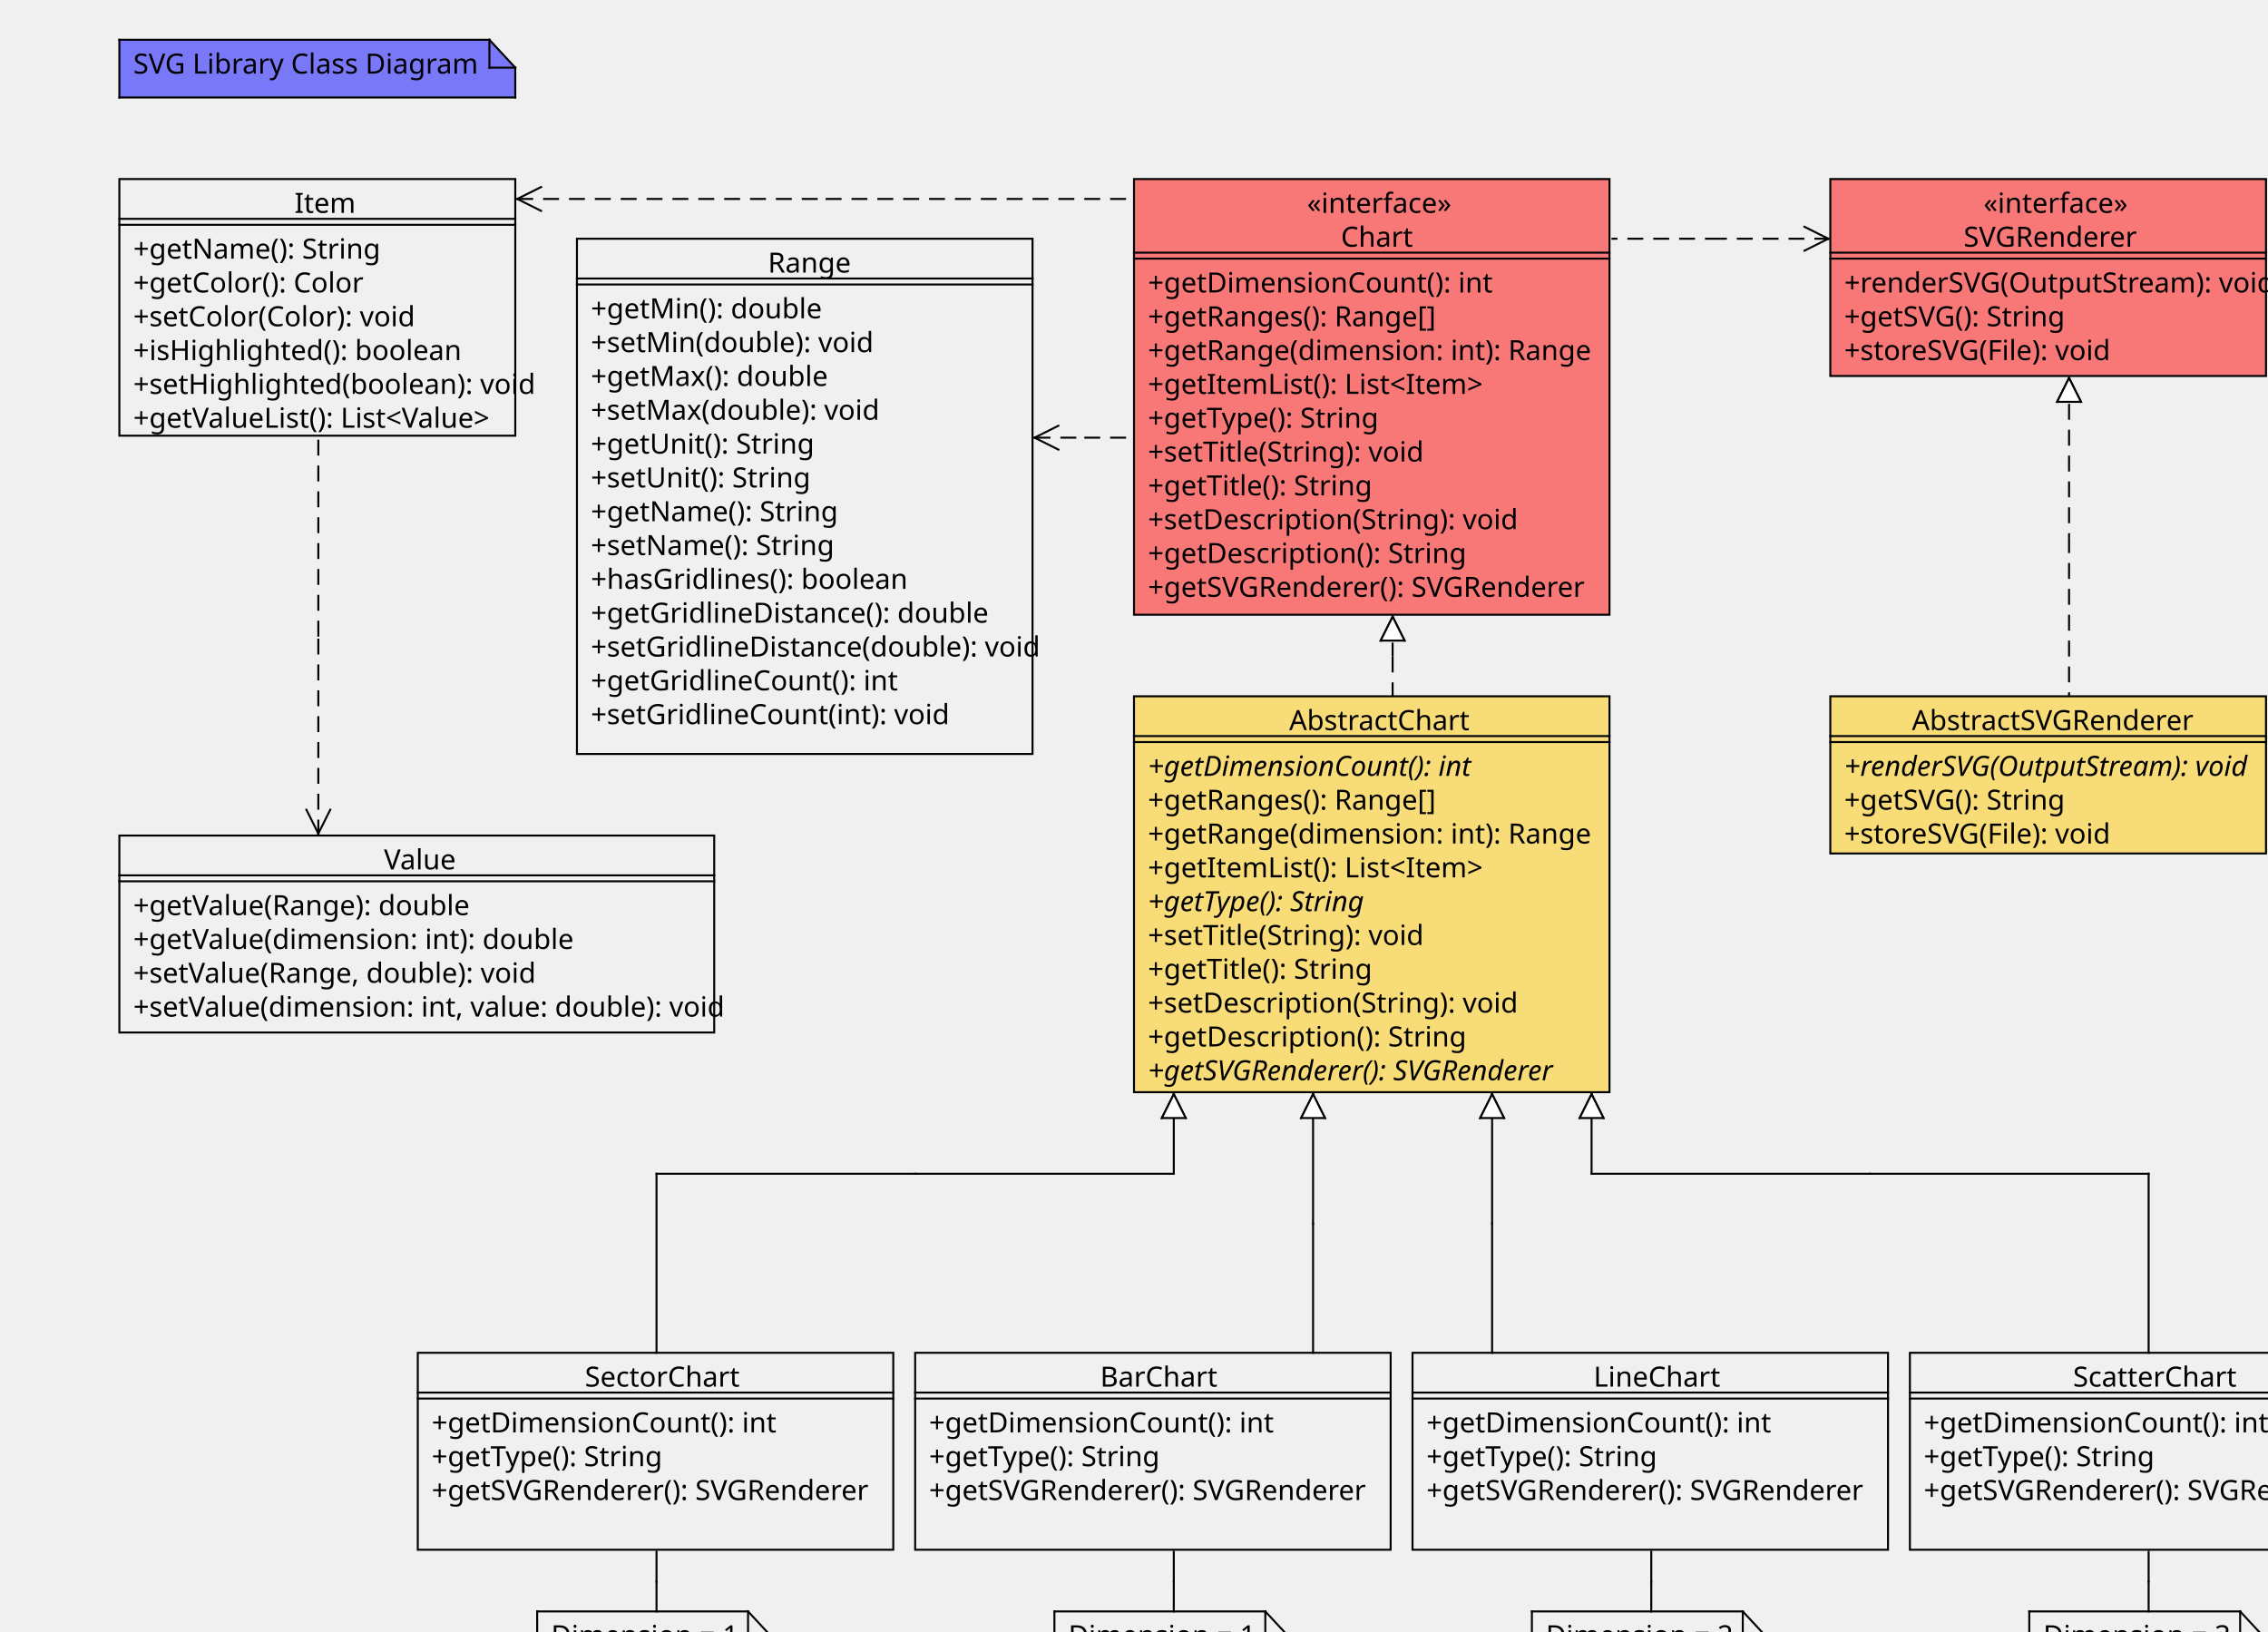
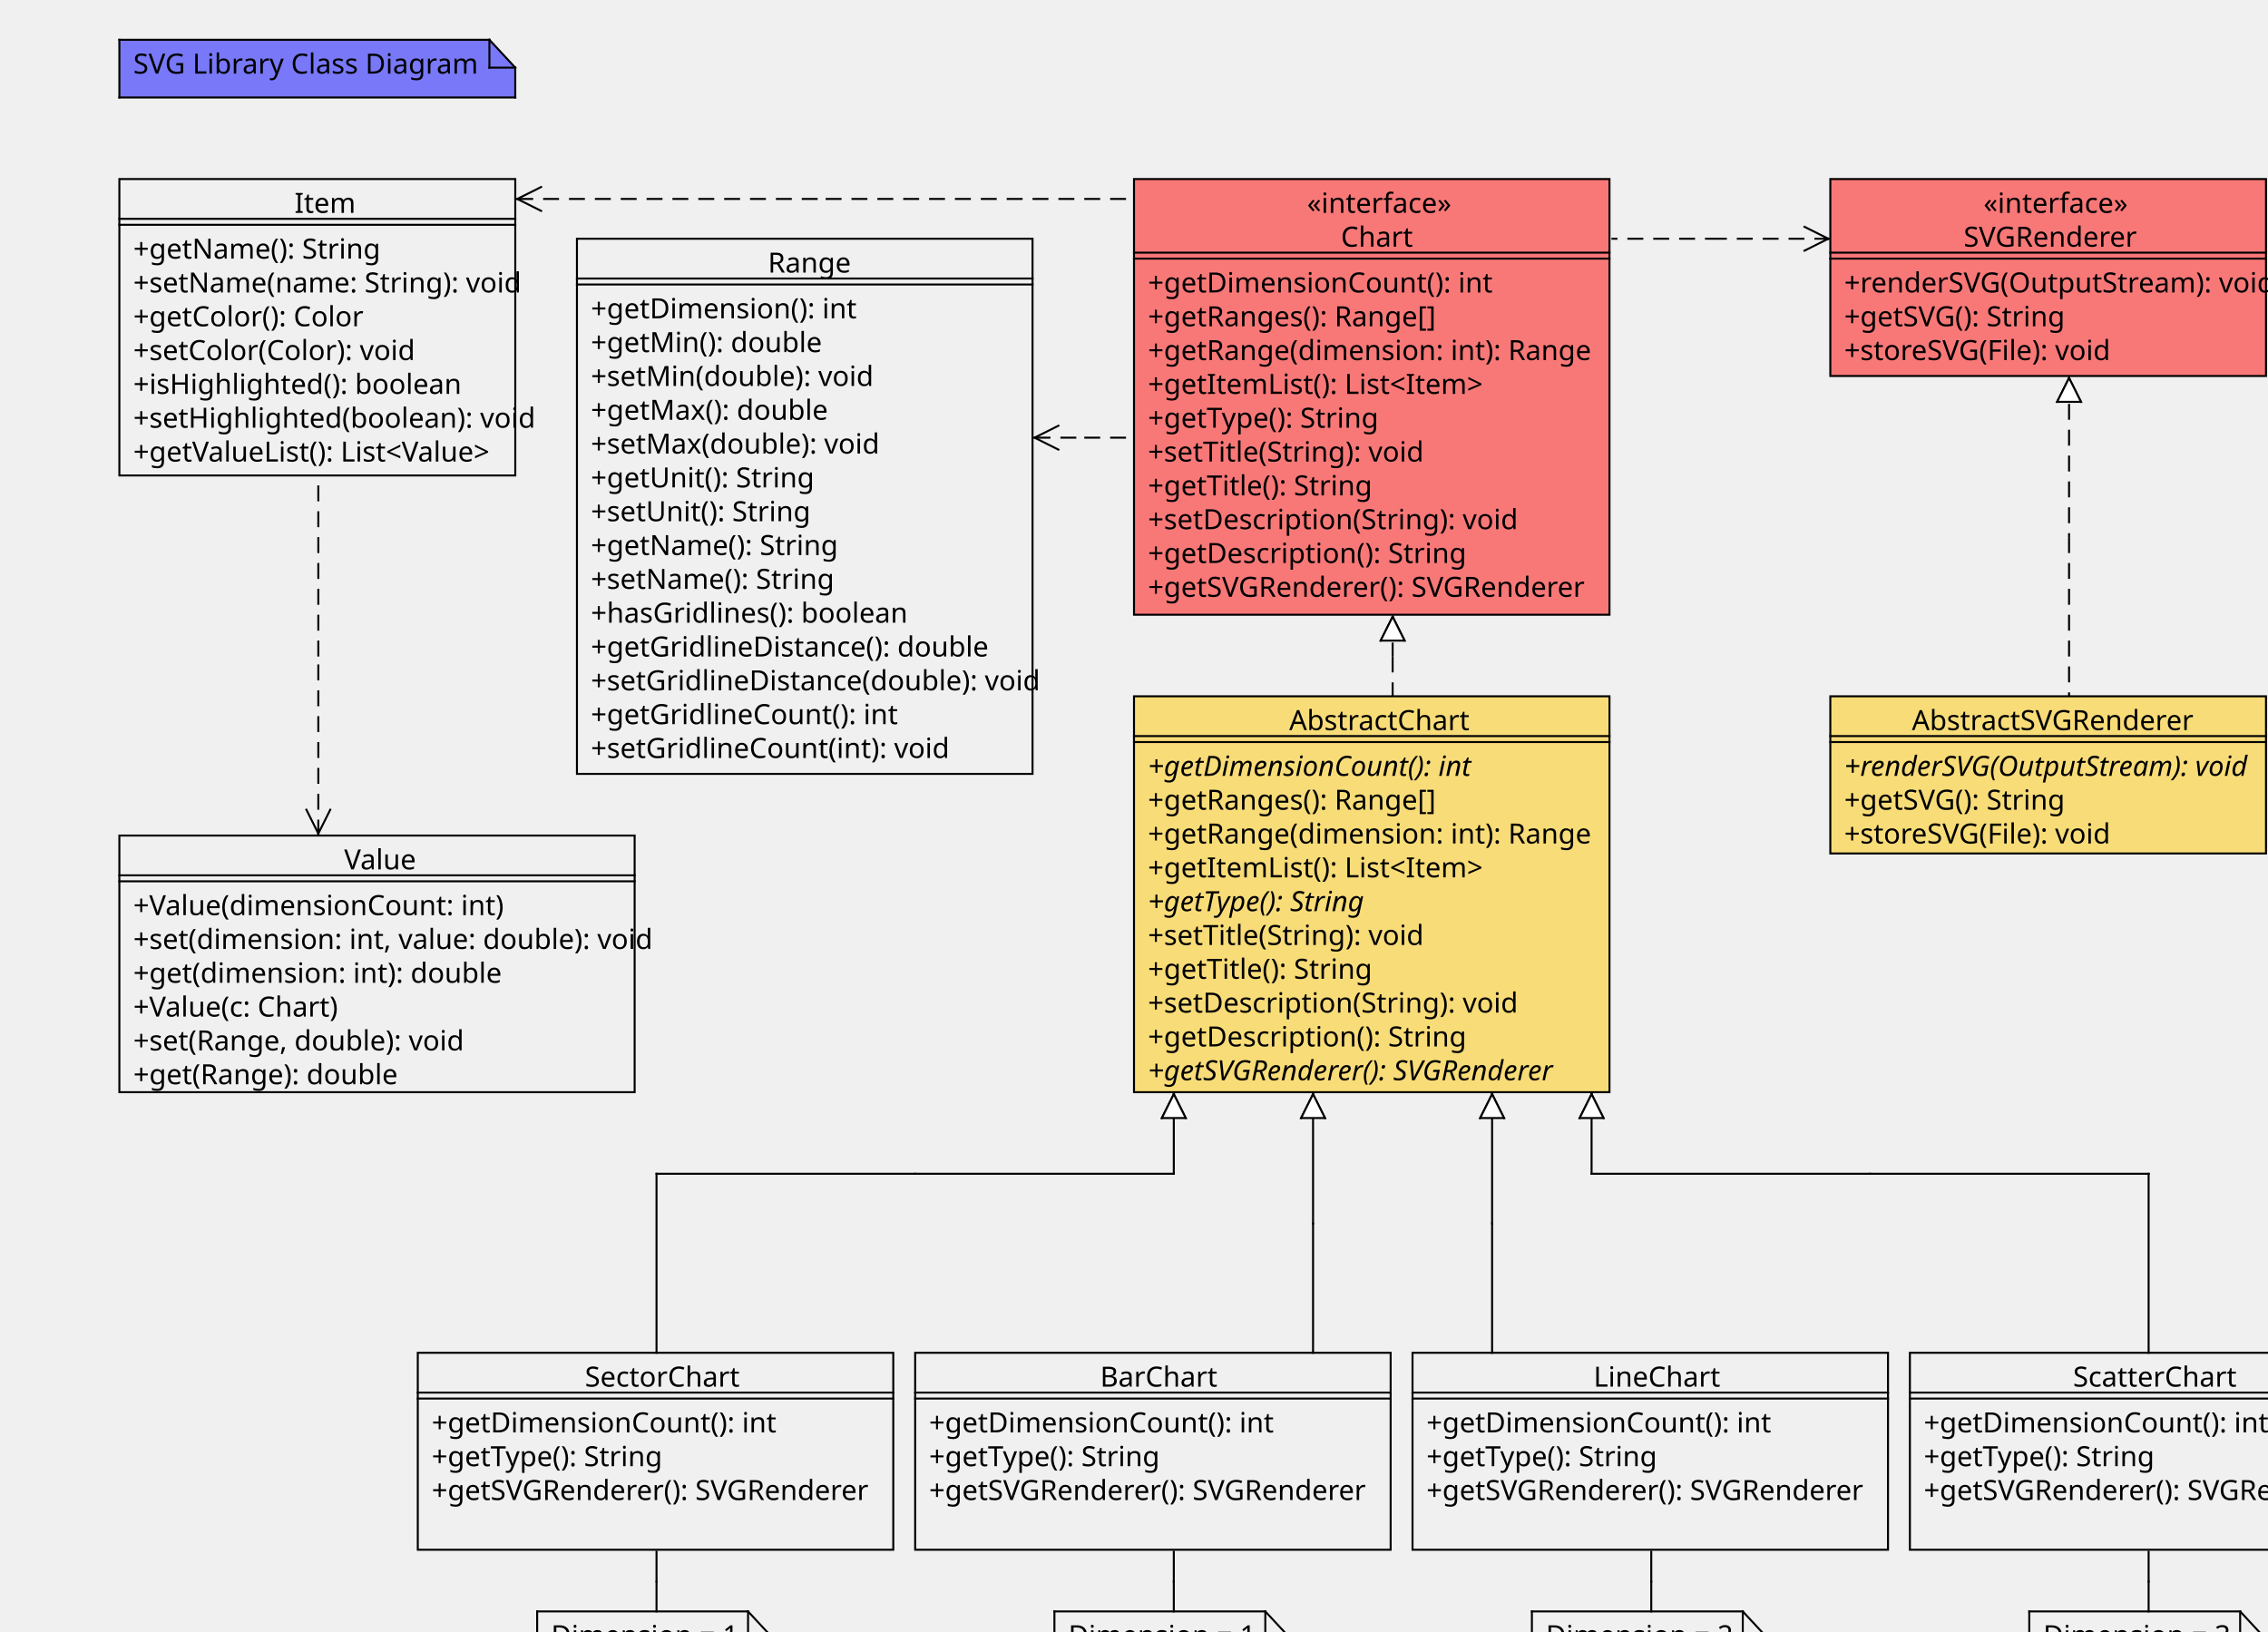
<svg xmlns="http://www.w3.org/2000/svg" fill-opacity="1" color-rendering="auto" color-interpolation="auto" stroke="black" text-rendering="auto" stroke-linecap="square" stroke-miterlimit="10" stroke-opacity="1" shape-rendering="auto" fill="black" stroke-dasharray="none" font-weight="normal" stroke-width="1" font-family="'Dialog'" font-style="normal" stroke-linejoin="miter" font-size="12" stroke-dashoffset="0" image-rendering="auto">
  <defs id="genericDefs" />
  <g>
    <g font-size="14" transform="translate(570,90)" fill="red" text-rendering="geometricPrecision" color-rendering="optimizeQuality" image-rendering="optimizeSpeed" font-family="sans-serif" color-interpolation="linearRGB" stroke="red">
      <rect x="0" width="239" height="219" y="0" opacity="0.5" stroke="none" />
      <rect fill="none" x="0" width="239" height="219" y="0" stroke="black" />
      <text fill="black" x="87" xml:space="preserve" y="17" stroke="none">«interface»</text>
      <text fill="black" x="104" xml:space="preserve" y="34" stroke="none">Chart</text>
      <line y2="37" fill="none" x1="0" x2="239" stroke="black" y1="37" />
      <line y2="40" fill="none" x1="0" x2="239" stroke="black" y1="40" />
      <text fill="black" x="7" xml:space="preserve" y="57" stroke="none">+getDimensionCount(): int</text>
      <text fill="black" x="7" xml:space="preserve" y="74" stroke="none">+getRanges(): Range[]</text>
      <text fill="black" x="7" xml:space="preserve" y="91" stroke="none">+getRange(dimension: int): Range</text>
      <text fill="black" x="7" xml:space="preserve" y="108" stroke="none">+getItemList(): List&lt;Item&gt;</text>
      <text fill="black" x="7" xml:space="preserve" y="125" stroke="none">+getType(): String</text>
      <text fill="black" x="7" xml:space="preserve" y="142" stroke="none">+setTitle(String): void</text>
      <text fill="black" x="7" xml:space="preserve" y="159" stroke="none">+getTitle(): String</text>
      <text fill="black" x="7" xml:space="preserve" y="176" stroke="none">+setDescription(String): void</text>
      <text fill="black" x="7" xml:space="preserve" y="193" stroke="none">+getDescription(): String</text>
      <text fill="black" x="7" xml:space="preserve" y="210" stroke="none">+getSVGRenderer(): SVGRenderer</text>
      <rect x="0" y="0" transform="translate(0,260)" fill="rgb(255,200,0)" width="239" opacity="0.5" height="199" stroke="none" />
      <rect x="0" y="0" transform="translate(0,260)" fill="none" width="239" height="199" stroke="black" />
      <text fill="black" x="78" xml:space="preserve" y="17" transform="translate(0,260)" stroke="none">AbstractChart</text>
      <line transform="translate(0,260)" fill="none" x1="0" x2="239" y1="20" y2="20" stroke="black" />
      <line transform="translate(0,260)" fill="none" x1="0" x2="239" y1="23" y2="23" stroke="black" />
      <text x="7" y="40" transform="translate(0,260)" fill="black" font-style="italic" stroke="none" xml:space="preserve">+getDimensionCount(): int</text>
      <text fill="black" x="7" xml:space="preserve" y="57" transform="translate(0,260)" stroke="none">+getRanges(): Range[]</text>
      <text fill="black" x="7" xml:space="preserve" y="74" transform="translate(0,260)" stroke="none">+getRange(dimension: int): Range</text>
      <text fill="black" x="7" xml:space="preserve" y="91" transform="translate(0,260)" stroke="none">+getItemList(): List&lt;Item&gt;</text>
      <text x="7" y="108" transform="translate(0,260)" fill="black" font-style="italic" stroke="none" xml:space="preserve">+getType(): String</text>
      <text fill="black" x="7" xml:space="preserve" y="125" transform="translate(0,260)" stroke="none">+setTitle(String): void</text>
      <text fill="black" x="7" xml:space="preserve" y="142" transform="translate(0,260)" stroke="none">+getTitle(): String</text>
      <text fill="black" x="7" xml:space="preserve" y="159" transform="translate(0,260)" stroke="none">+setDescription(String): void</text>
      <text fill="black" x="7" xml:space="preserve" y="176" transform="translate(0,260)" stroke="none">+getDescription(): String</text>
      <text x="7" y="193" transform="translate(0,260)" fill="black" font-style="italic" stroke="none" xml:space="preserve">+getSVGRenderer(): SVGRenderer</text>
    </g>
    <g font-size="14" stroke-linecap="butt" transform="translate(670,280)" text-rendering="geometricPrecision" color-rendering="optimizeQuality" image-rendering="optimizeSpeed" font-family="sans-serif" stroke-dasharray="8,5" color-interpolation="linearRGB" stroke-miterlimit="5">
      <line y2="50" fill="none" x1="30" x2="30" y1="30" />
      <line y2="70" fill="none" x1="30" x2="30" y1="50" />
      <line stroke-linecap="square" fill="none" x1="30" x2="36" y1="30" y2="42" stroke-dasharray="none" stroke-miterlimit="10" />
      <line stroke-linecap="square" fill="none" x1="30" x2="24" y1="30" y2="42" stroke-dasharray="none" stroke-miterlimit="10" />
    </g>
    <g font-size="14" transform="translate(670,280)" fill="white" text-rendering="geometricPrecision" color-rendering="optimizeQuality" image-rendering="optimizeSpeed" font-family="sans-serif" color-interpolation="linearRGB" stroke="white">
      <polygon points=" 30 30 36 42 24 42" stroke="none" />
      <polygon fill="none" points=" 30 30 36 42 24 42" stroke="black" />
      <rect x="0" y="0" transform="translate(250,-190)" fill="red" width="219" opacity="0.5" height="99" stroke="none" />
      <rect x="0" y="0" transform="translate(250,-190)" fill="none" width="219" height="99" stroke="black" />
      <text fill="black" x="77" xml:space="preserve" y="17" transform="translate(250,-190)" stroke="none">«interface»</text>
      <text fill="black" x="67" xml:space="preserve" y="34" transform="translate(250,-190)" stroke="none">SVGRenderer</text>
      <line transform="translate(250,-190)" fill="none" x1="0" x2="219" y1="37" y2="37" stroke="black" />
      <line transform="translate(250,-190)" fill="none" x1="0" x2="219" y1="40" y2="40" stroke="black" />
      <text fill="black" x="7" xml:space="preserve" y="57" transform="translate(250,-190)" stroke="none">+renderSVG(OutputStream): void</text>
      <text fill="black" x="7" xml:space="preserve" y="74" transform="translate(250,-190)" stroke="none">+getSVG(): String</text>
      <text fill="black" x="7" xml:space="preserve" y="91" transform="translate(250,-190)" stroke="none">+storeSVG(File): void</text>
    </g>
    <g font-size="14" stroke-linecap="butt" transform="translate(780,90)" text-rendering="geometricPrecision" color-rendering="optimizeQuality" image-rendering="optimizeSpeed" font-family="sans-serif" stroke-dasharray="8,5" color-interpolation="linearRGB" stroke-miterlimit="5">
      <line y2="30" fill="none" x1="140" x2="85" y1="30" />
      <line y2="30" fill="none" x1="85" x2="30" y1="30" />
      <line stroke-linecap="square" fill="none" x1="139" x2="127" y1="30" y2="36" stroke-dasharray="none" stroke-miterlimit="10" />
      <line stroke-linecap="square" fill="none" x1="139" x2="127" y1="30" y2="24" stroke-dasharray="none" stroke-miterlimit="10" />
    </g>
    <g font-size="14" transform="translate(920,350)" fill="rgb(255,200,0)" text-rendering="geometricPrecision" color-rendering="optimizeQuality" image-rendering="optimizeSpeed" font-family="sans-serif" color-interpolation="linearRGB" stroke="rgb(255,200,0)">
      <rect x="0" width="219" height="79" y="0" opacity="0.5" stroke="none" />
      <rect fill="none" x="0" width="219" height="79" y="0" stroke="black" />
      <text fill="black" x="41" xml:space="preserve" y="17" stroke="none">AbstractSVGRenderer</text>
      <line y2="20" fill="none" x1="0" x2="219" stroke="black" y1="20" />
      <line y2="23" fill="none" x1="0" x2="219" stroke="black" y1="23" />
      <text font-style="italic" fill="black" x="7" xml:space="preserve" y="40" stroke="none">+renderSVG(OutputStream): void</text>
      <text fill="black" x="7" xml:space="preserve" y="57" stroke="none">+getSVG(): String</text>
      <text fill="black" x="7" xml:space="preserve" y="74" stroke="none">+storeSVG(File): void</text>
    </g>
    <g font-size="14" stroke-linecap="butt" transform="translate(1010,160)" text-rendering="geometricPrecision" color-rendering="optimizeQuality" image-rendering="optimizeSpeed" font-family="sans-serif" stroke-dasharray="8,5" color-interpolation="linearRGB" stroke-miterlimit="5">
      <line y2="110" fill="none" x1="30" x2="30" y1="30" />
      <line y2="190" fill="none" x1="30" x2="30" y1="110" />
      <line stroke-linecap="square" fill="none" x1="30" x2="36" y1="30" y2="42" stroke-dasharray="none" stroke-miterlimit="10" />
      <line stroke-linecap="square" fill="none" x1="30" x2="24" y1="30" y2="42" stroke-dasharray="none" stroke-miterlimit="10" />
    </g>
    <g font-size="14" transform="translate(1010,160)" fill="white" text-rendering="geometricPrecision" color-rendering="optimizeQuality" image-rendering="optimizeSpeed" font-family="sans-serif" color-interpolation="linearRGB" stroke="white">
      <polygon points=" 30 30 36 42 24 42" stroke="none" />
      <polygon fill="none" points=" 30 30 36 42 24 42" stroke="black" />
-       <rect x="0" y="0" transform="translate(-720,-40)" width="229" height="259" opacity="0" stroke="none" />
-       <rect x="0" y="0" transform="translate(-720,-40)" fill="none" width="229" height="259" stroke="black" />
+       <rect x="0" y="0" transform="translate(-720,-40)" width="229" height="269" opacity="0" stroke="none" />
+       <rect x="0" y="0" transform="translate(-720,-40)" fill="none" width="229" height="269" stroke="black" />
      <text fill="black" x="96" xml:space="preserve" y="17" transform="translate(-720,-40)" stroke="none">Range</text>
      <line transform="translate(-720,-40)" fill="none" x1="0" x2="229" y1="20" y2="20" stroke="black" />
      <line transform="translate(-720,-40)" fill="none" x1="0" x2="229" y1="23" y2="23" stroke="black" />
-       <text fill="black" x="7" xml:space="preserve" y="40" transform="translate(-720,-40)" stroke="none">+getMin(): double</text>
-       <text fill="black" x="7" xml:space="preserve" y="57" transform="translate(-720,-40)" stroke="none">+setMin(double): void</text>
-       <text fill="black" x="7" xml:space="preserve" y="74" transform="translate(-720,-40)" stroke="none">+getMax(): double</text>
-       <text fill="black" x="7" xml:space="preserve" y="91" transform="translate(-720,-40)" stroke="none">+setMax(double): void</text>
-       <text fill="black" x="7" xml:space="preserve" y="108" transform="translate(-720,-40)" stroke="none">+getUnit(): String</text>
-       <text fill="black" x="7" xml:space="preserve" y="125" transform="translate(-720,-40)" stroke="none">+setUnit(): String</text>
-       <text fill="black" x="7" xml:space="preserve" y="142" transform="translate(-720,-40)" stroke="none">+getName(): String</text>
-       <text fill="black" x="7" xml:space="preserve" y="159" transform="translate(-720,-40)" stroke="none">+setName(): String</text>
-       <text fill="black" x="7" xml:space="preserve" y="176" transform="translate(-720,-40)" stroke="none">+hasGridlines(): boolean</text>
-       <text fill="black" x="7" xml:space="preserve" y="193" transform="translate(-720,-40)" stroke="none">+getGridlineDistance(): double</text>
-       <text fill="black" x="7" xml:space="preserve" y="210" transform="translate(-720,-40)" stroke="none">+setGridlineDistance(double): void</text>
-       <text fill="black" x="7" xml:space="preserve" y="227" transform="translate(-720,-40)" stroke="none">+getGridlineCount(): int</text>
-       <text fill="black" x="7" xml:space="preserve" y="244" transform="translate(-720,-40)" stroke="none">+setGridlineCount(int): void</text>
+       <text fill="black" x="7" xml:space="preserve" y="40" transform="translate(-720,-40)" stroke="none">+getDimension(): int</text>
+       <text fill="black" x="7" xml:space="preserve" y="57" transform="translate(-720,-40)" stroke="none">+getMin(): double</text>
+       <text fill="black" x="7" xml:space="preserve" y="74" transform="translate(-720,-40)" stroke="none">+setMin(double): void</text>
+       <text fill="black" x="7" xml:space="preserve" y="91" transform="translate(-720,-40)" stroke="none">+getMax(): double</text>
+       <text fill="black" x="7" xml:space="preserve" y="108" transform="translate(-720,-40)" stroke="none">+setMax(double): void</text>
+       <text fill="black" x="7" xml:space="preserve" y="125" transform="translate(-720,-40)" stroke="none">+getUnit(): String</text>
+       <text fill="black" x="7" xml:space="preserve" y="142" transform="translate(-720,-40)" stroke="none">+setUnit(): String</text>
+       <text fill="black" x="7" xml:space="preserve" y="159" transform="translate(-720,-40)" stroke="none">+getName(): String</text>
+       <text fill="black" x="7" xml:space="preserve" y="176" transform="translate(-720,-40)" stroke="none">+setName(): String</text>
+       <text fill="black" x="7" xml:space="preserve" y="193" transform="translate(-720,-40)" stroke="none">+hasGridlines(): boolean</text>
+       <text fill="black" x="7" xml:space="preserve" y="210" transform="translate(-720,-40)" stroke="none">+getGridlineDistance(): double</text>
+       <text fill="black" x="7" xml:space="preserve" y="227" transform="translate(-720,-40)" stroke="none">+setGridlineDistance(double): void</text>
+       <text fill="black" x="7" xml:space="preserve" y="244" transform="translate(-720,-40)" stroke="none">+getGridlineCount(): int</text>
+       <text fill="black" x="7" xml:space="preserve" y="261" transform="translate(-720,-40)" stroke="none">+setGridlineCount(int): void</text>
    </g>
    <g font-size="14" stroke-linecap="butt" transform="translate(490,190)" text-rendering="geometricPrecision" color-rendering="optimizeQuality" image-rendering="optimizeSpeed" font-family="sans-serif" stroke-dasharray="8,5" color-interpolation="linearRGB" stroke-miterlimit="5">
      <line y2="30" fill="none" x1="30" x2="55" y1="30" />
      <line y2="30" fill="none" x1="55" x2="80" y1="30" />
      <line stroke-linecap="square" fill="none" x1="30" x2="42" y1="30" y2="24" stroke-dasharray="none" stroke-miterlimit="10" />
      <line stroke-linecap="square" fill="none" x1="30" x2="42" y1="30" y2="36" stroke-dasharray="none" stroke-miterlimit="10" />
    </g>
    <g font-size="14" transform="translate(60,90)" fill="white" text-rendering="geometricPrecision" color-rendering="optimizeQuality" image-rendering="optimizeSpeed" font-family="sans-serif" color-interpolation="linearRGB" stroke="white">
-       <rect x="0" width="199" height="129" y="0" opacity="0" stroke="none" />
-       <rect fill="none" x="0" width="199" height="129" y="0" stroke="black" />
+       <rect x="0" width="199" height="149" y="0" opacity="0" stroke="none" />
+       <rect fill="none" x="0" width="199" height="149" y="0" stroke="black" />
      <text fill="black" x="88" xml:space="preserve" y="17" stroke="none">Item</text>
      <line y2="20" fill="none" x1="0" x2="199" stroke="black" y1="20" />
      <line y2="23" fill="none" x1="0" x2="199" stroke="black" y1="23" />
      <text fill="black" x="7" xml:space="preserve" y="40" stroke="none">+getName(): String</text>
-       <text fill="black" x="7" xml:space="preserve" y="57" stroke="none">+getColor(): Color</text>
-       <text fill="black" x="7" xml:space="preserve" y="74" stroke="none">+setColor(Color): void</text>
-       <text fill="black" x="7" xml:space="preserve" y="91" stroke="none">+isHighlighted(): boolean</text>
-       <text fill="black" x="7" xml:space="preserve" y="108" stroke="none">+setHighlighted(boolean): void</text>
-       <text fill="black" x="7" xml:space="preserve" y="125" stroke="none">+getValueList(): List&lt;Value&gt;</text>
+       <text fill="black" x="7" xml:space="preserve" y="57" stroke="none">+setName(name: String): void</text>
+       <text fill="black" x="7" xml:space="preserve" y="74" stroke="none">+getColor(): Color</text>
+       <text fill="black" x="7" xml:space="preserve" y="91" stroke="none">+setColor(Color): void</text>
+       <text fill="black" x="7" xml:space="preserve" y="108" stroke="none">+isHighlighted(): boolean</text>
+       <text fill="black" x="7" xml:space="preserve" y="125" stroke="none">+setHighlighted(boolean): void</text>
+       <text fill="black" x="7" xml:space="preserve" y="142" stroke="none">+getValueList(): List&lt;Value&gt;</text>
    </g>
    <g font-size="14" stroke-linecap="butt" transform="translate(230,70)" text-rendering="geometricPrecision" color-rendering="optimizeQuality" image-rendering="optimizeSpeed" font-family="sans-serif" stroke-dasharray="8,5" color-interpolation="linearRGB" stroke-miterlimit="5">
      <line y2="30" fill="none" x1="30" x2="185" y1="30" />
      <line y2="30" fill="none" x1="185" x2="340" y1="30" />
      <line stroke-linecap="square" fill="none" x1="30" x2="42" y1="30" y2="24" stroke-dasharray="none" stroke-miterlimit="10" />
      <line stroke-linecap="square" fill="none" x1="30" x2="42" y1="30" y2="36" stroke-dasharray="none" stroke-miterlimit="10" />
    </g>
    <g font-size="14" transform="translate(60,420)" fill="white" text-rendering="geometricPrecision" color-rendering="optimizeQuality" image-rendering="optimizeSpeed" font-family="sans-serif" color-interpolation="linearRGB" stroke="white">
-       <rect x="0" width="299" height="99" y="0" opacity="0" stroke="none" />
-       <rect fill="none" x="0" width="299" height="99" y="0" stroke="black" />
-       <text fill="black" x="133" xml:space="preserve" y="17" stroke="none">Value</text>
-       <line y2="20" fill="none" x1="0" x2="299" stroke="black" y1="20" />
-       <line y2="23" fill="none" x1="0" x2="299" stroke="black" y1="23" />
-       <text fill="black" x="7" xml:space="preserve" y="40" stroke="none">+getValue(Range): double</text>
-       <text fill="black" x="7" xml:space="preserve" y="57" stroke="none">+getValue(dimension: int): double</text>
-       <text fill="black" x="7" xml:space="preserve" y="74" stroke="none">+setValue(Range, double): void</text>
-       <text fill="black" x="7" xml:space="preserve" y="91" stroke="none">+setValue(dimension: int, value: double): void</text>
-     </g>
-     <g font-size="14" stroke-linecap="butt" transform="translate(130,190)" text-rendering="geometricPrecision" color-rendering="optimizeQuality" image-rendering="optimizeSpeed" font-family="sans-serif" stroke-dasharray="8,5" color-interpolation="linearRGB" stroke-miterlimit="5">
-       <line y2="130" fill="none" x1="30" x2="30" y1="230" />
-       <line y2="30" fill="none" x1="30" x2="30" y1="130" />
-       <line stroke-linecap="square" fill="none" x1="30" x2="24" y1="229" y2="217" stroke-dasharray="none" stroke-miterlimit="10" />
-       <line stroke-linecap="square" fill="none" x1="30" x2="36" y1="229" y2="217" stroke-dasharray="none" stroke-miterlimit="10" />
+       <rect x="0" width="259" height="129" y="0" opacity="0" stroke="none" />
+       <rect fill="none" x="0" width="259" height="129" y="0" stroke="black" />
+       <text fill="black" x="113" xml:space="preserve" y="17" stroke="none">Value</text>
+       <line y2="20" fill="none" x1="0" x2="259" stroke="black" y1="20" />
+       <line y2="23" fill="none" x1="0" x2="259" stroke="black" y1="23" />
+       <text fill="black" x="7" xml:space="preserve" y="40" stroke="none">+Value(dimensionCount: int)</text>
+       <text fill="black" x="7" xml:space="preserve" y="57" stroke="none">+set(dimension: int, value: double): void</text>
+       <text fill="black" x="7" xml:space="preserve" y="74" stroke="none">+get(dimension: int): double</text>
+       <text fill="black" x="7" xml:space="preserve" y="91" stroke="none">+Value(c: Chart)</text>
+       <text fill="black" x="7" xml:space="preserve" y="108" stroke="none">+set(Range, double): void</text>
+       <text fill="black" x="7" xml:space="preserve" y="125" stroke="none">+get(Range): double</text>
+     </g>
+     <g font-size="14" stroke-linecap="butt" transform="translate(130,210)" text-rendering="geometricPrecision" color-rendering="optimizeQuality" image-rendering="optimizeSpeed" font-family="sans-serif" stroke-dasharray="8,5" color-interpolation="linearRGB" stroke-miterlimit="5">
+       <line y2="120" fill="none" x1="30" x2="30" y1="210" />
+       <line y2="30" fill="none" x1="30" x2="30" y1="120" />
+       <line stroke-linecap="square" fill="none" x1="30" x2="24" y1="209" y2="197" stroke-dasharray="none" stroke-miterlimit="10" />
+       <line stroke-linecap="square" fill="none" x1="30" x2="36" y1="209" y2="197" stroke-dasharray="none" stroke-miterlimit="10" />
    </g>
    <g font-size="14" transform="translate(960,680)" fill="white" text-rendering="geometricPrecision" color-rendering="optimizeQuality" image-rendering="optimizeSpeed" font-family="sans-serif" color-interpolation="linearRGB" stroke="white">
      <rect x="0" width="239" height="99" y="0" opacity="0" stroke="none" />
      <rect fill="none" x="0" width="239" height="99" y="0" stroke="black" />
      <text fill="black" x="82" xml:space="preserve" y="17" stroke="none">ScatterChart</text>
      <line y2="20" fill="none" x1="0" x2="239" stroke="black" y1="20" />
      <line y2="23" fill="none" x1="0" x2="239" stroke="black" y1="23" />
      <text fill="black" x="7" xml:space="preserve" y="40" stroke="none">+getDimensionCount(): int</text>
      <text fill="black" x="7" xml:space="preserve" y="57" stroke="none">+getType(): String</text>
      <text fill="black" x="7" xml:space="preserve" y="74" stroke="none">+getSVGRenderer(): SVGRenderer</text>
      <rect x="0" y="0" transform="translate(-750,0)" width="239" height="99" opacity="0" stroke="none" />
      <rect x="0" y="0" transform="translate(-750,0)" fill="none" width="239" height="99" stroke="black" />
      <text fill="black" x="84" xml:space="preserve" y="17" transform="translate(-750,0)" stroke="none">SectorChart</text>
      <line transform="translate(-750,0)" fill="none" x1="0" x2="239" y1="20" y2="20" stroke="black" />
      <line transform="translate(-750,0)" fill="none" x1="0" x2="239" y1="23" y2="23" stroke="black" />
      <text fill="black" x="7" xml:space="preserve" y="40" transform="translate(-750,0)" stroke="none">+getDimensionCount(): int</text>
      <text fill="black" x="7" xml:space="preserve" y="57" transform="translate(-750,0)" stroke="none">+getType(): String</text>
      <text fill="black" x="7" xml:space="preserve" y="74" transform="translate(-750,0)" stroke="none">+getSVGRenderer(): SVGRenderer</text>
      <rect x="0" y="0" transform="translate(-500,0)" width="239" height="99" opacity="0" stroke="none" />
      <rect x="0" y="0" transform="translate(-500,0)" fill="none" width="239" height="99" stroke="black" />
      <text fill="black" x="93" xml:space="preserve" y="17" transform="translate(-500,0)" stroke="none">BarChart</text>
      <line transform="translate(-500,0)" fill="none" x1="0" x2="239" y1="20" y2="20" stroke="black" />
      <line transform="translate(-500,0)" fill="none" x1="0" x2="239" y1="23" y2="23" stroke="black" />
      <text fill="black" x="7" xml:space="preserve" y="40" transform="translate(-500,0)" stroke="none">+getDimensionCount(): int</text>
      <text fill="black" x="7" xml:space="preserve" y="57" transform="translate(-500,0)" stroke="none">+getType(): String</text>
      <text fill="black" x="7" xml:space="preserve" y="74" transform="translate(-500,0)" stroke="none">+getSVGRenderer(): SVGRenderer</text>
      <rect x="0" y="0" transform="translate(-250,0)" width="239" height="99" opacity="0" stroke="none" />
      <rect x="0" y="0" transform="translate(-250,0)" fill="none" width="239" height="99" stroke="black" />
      <text fill="black" x="91" xml:space="preserve" y="17" transform="translate(-250,0)" stroke="none">LineChart</text>
      <line transform="translate(-250,0)" fill="none" x1="0" x2="239" y1="20" y2="20" stroke="black" />
      <line transform="translate(-250,0)" fill="none" x1="0" x2="239" y1="23" y2="23" stroke="black" />
      <text fill="black" x="7" xml:space="preserve" y="40" transform="translate(-250,0)" stroke="none">+getDimensionCount(): int</text>
      <text fill="black" x="7" xml:space="preserve" y="57" transform="translate(-250,0)" stroke="none">+getType(): String</text>
      <text fill="black" x="7" xml:space="preserve" y="74" transform="translate(-250,0)" stroke="none">+getSVGRenderer(): SVGRenderer</text>
      <line transform="translate(-660,-160)" fill="none" x1="290" x2="290" y1="30" y2="70" stroke="black" />
      <line transform="translate(-660,-160)" fill="none" x1="290" x2="160" y1="70" y2="70" stroke="black" />
      <line transform="translate(-660,-160)" fill="none" x1="160" x2="30" y1="70" y2="70" stroke="black" />
      <line transform="translate(-660,-160)" fill="none" x1="30" x2="30" y1="70" y2="160" stroke="black" />
      <line transform="translate(-660,-160)" fill="none" x1="290" x2="296" y1="30" y2="42" stroke="black" />
      <line transform="translate(-660,-160)" fill="none" x1="290" x2="284" y1="30" y2="42" stroke="black" />
      <polygon points=" 290 30 296 42 284 42" transform="translate(-660,-160)" stroke="none" />
      <polygon fill="none" transform="translate(-660,-160)" points=" 290 30 296 42 284 42" stroke="black" />
      <line transform="translate(-330,-160)" fill="none" x1="30" x2="30" y1="30" y2="95" stroke="black" />
      <line transform="translate(-330,-160)" fill="none" x1="30" x2="30" y1="95" y2="160" stroke="black" />
      <line transform="translate(-330,-160)" fill="none" x1="30" x2="36" y1="30" y2="42" stroke="black" />
      <line transform="translate(-330,-160)" fill="none" x1="30" x2="24" y1="30" y2="42" stroke="black" />
      <polygon points=" 30 30 36 42 24 42" transform="translate(-330,-160)" stroke="none" />
      <polygon fill="none" transform="translate(-330,-160)" points=" 30 30 36 42 24 42" stroke="black" />
      <line transform="translate(-240,-160)" fill="none" x1="30" x2="30" y1="30" y2="95" stroke="black" />
      <line transform="translate(-240,-160)" fill="none" x1="30" x2="30" y1="95" y2="160" stroke="black" />
      <line transform="translate(-240,-160)" fill="none" x1="30" x2="36" y1="30" y2="42" stroke="black" />
      <line transform="translate(-240,-160)" fill="none" x1="30" x2="24" y1="30" y2="42" stroke="black" />
      <polygon points=" 30 30 36 42 24 42" transform="translate(-240,-160)" stroke="none" />
      <polygon fill="none" transform="translate(-240,-160)" points=" 30 30 36 42 24 42" stroke="black" />
      <line transform="translate(-190,-160)" fill="none" x1="30" x2="30" y1="30" y2="70" stroke="black" />
      <line transform="translate(-190,-160)" fill="none" x1="30" x2="170" y1="70" y2="70" stroke="black" />
      <line transform="translate(-190,-160)" fill="none" x1="170" x2="310" y1="70" y2="70" stroke="black" />
      <line transform="translate(-190,-160)" fill="none" x1="310" x2="310" y1="70" y2="160" stroke="black" />
      <line transform="translate(-190,-160)" fill="none" x1="30" x2="36" y1="30" y2="42" stroke="black" />
      <line transform="translate(-190,-160)" fill="none" x1="30" x2="24" y1="30" y2="42" stroke="black" />
      <polygon points=" 30 30 36 42 24 42" transform="translate(-190,-160)" stroke="none" />
      <polygon fill="none" transform="translate(-190,-160)" points=" 30 30 36 42 24 42" stroke="black" />
      <polygon fill="blue" transform="translate(-900,-660)" opacity="0.5" points=" 0 0 186 0 186 0 199 14 199 14 199 29 199 29 0 29 0 29 0 0" stroke="none" />
      <text fill="black" x="7" xml:space="preserve" y="17" transform="translate(-900,-660)" stroke="none">SVG Library Class Diagram</text>
      <line transform="translate(-900,-660)" fill="none" x1="0" x2="186" y1="0" y2="0" stroke="black" />
      <line transform="translate(-900,-660)" fill="none" x1="186" x2="199" y1="0" y2="14" stroke="black" />
      <line transform="translate(-900,-660)" fill="none" x1="199" x2="199" y1="14" y2="29" stroke="black" />
      <line transform="translate(-900,-660)" fill="none" x1="199" x2="0" y1="29" y2="29" stroke="black" />
      <line transform="translate(-900,-660)" fill="none" x1="0" x2="0" y1="29" y2="0" stroke="black" />
      <line transform="translate(-900,-660)" fill="none" x1="186" x2="186" y1="0" y2="14" stroke="black" />
      <line transform="translate(-900,-660)" fill="none" x1="186" x2="199" y1="14" y2="14" stroke="black" />
      <polygon transform="translate(-690,130)" points=" 0 0 106 0 106 0 119 14 119 14 119 29 119 29 0 29 0 29 0 0" opacity="0" stroke="none" />
      <text fill="black" x="7" xml:space="preserve" y="17" transform="translate(-690,130)" stroke="none">Dimension = 1</text>
      <line transform="translate(-690,130)" fill="none" x1="0" x2="106" y1="0" y2="0" stroke="black" />
      <line transform="translate(-690,130)" fill="none" x1="106" x2="119" y1="0" y2="14" stroke="black" />
      <line transform="translate(-690,130)" fill="none" x1="119" x2="119" y1="14" y2="29" stroke="black" />
      <line transform="translate(-690,130)" fill="none" x1="119" x2="0" y1="29" y2="29" stroke="black" />
      <line transform="translate(-690,130)" fill="none" x1="0" x2="0" y1="29" y2="0" stroke="black" />
      <line transform="translate(-690,130)" fill="none" x1="106" x2="106" y1="0" y2="14" stroke="black" />
      <line transform="translate(-690,130)" fill="none" x1="106" x2="119" y1="14" y2="14" stroke="black" />
      <polygon transform="translate(-430,130)" points=" 0 0 106 0 106 0 119 14 119 14 119 29 119 29 0 29 0 29 0 0" opacity="0" stroke="none" />
      <text fill="black" x="7" xml:space="preserve" y="17" transform="translate(-430,130)" stroke="none">Dimension = 1</text>
      <line transform="translate(-430,130)" fill="none" x1="0" x2="106" y1="0" y2="0" stroke="black" />
      <line transform="translate(-430,130)" fill="none" x1="106" x2="119" y1="0" y2="14" stroke="black" />
      <line transform="translate(-430,130)" fill="none" x1="119" x2="119" y1="14" y2="29" stroke="black" />
      <line transform="translate(-430,130)" fill="none" x1="119" x2="0" y1="29" y2="29" stroke="black" />
      <line transform="translate(-430,130)" fill="none" x1="0" x2="0" y1="29" y2="0" stroke="black" />
      <line transform="translate(-430,130)" fill="none" x1="106" x2="106" y1="0" y2="14" stroke="black" />
      <line transform="translate(-430,130)" fill="none" x1="106" x2="119" y1="14" y2="14" stroke="black" />
      <polygon transform="translate(-190,130)" points=" 0 0 106 0 106 0 119 14 119 14 119 29 119 29 0 29 0 29 0 0" opacity="0" stroke="none" />
      <text fill="black" x="7" xml:space="preserve" y="17" transform="translate(-190,130)" stroke="none">Dimension = 2</text>
      <line transform="translate(-190,130)" fill="none" x1="0" x2="106" y1="0" y2="0" stroke="black" />
      <line transform="translate(-190,130)" fill="none" x1="106" x2="119" y1="0" y2="14" stroke="black" />
      <line transform="translate(-190,130)" fill="none" x1="119" x2="119" y1="14" y2="29" stroke="black" />
      <line transform="translate(-190,130)" fill="none" x1="119" x2="0" y1="29" y2="29" stroke="black" />
      <line transform="translate(-190,130)" fill="none" x1="0" x2="0" y1="29" y2="0" stroke="black" />
      <line transform="translate(-190,130)" fill="none" x1="106" x2="106" y1="0" y2="14" stroke="black" />
      <line transform="translate(-190,130)" fill="none" x1="106" x2="119" y1="14" y2="14" stroke="black" />
      <polygon transform="translate(60,130)" points=" 0 0 106 0 106 0 119 14 119 14 119 29 119 29 0 29 0 29 0 0" opacity="0" stroke="none" />
      <text fill="black" x="7" xml:space="preserve" y="17" transform="translate(60,130)" stroke="none">Dimension = 3</text>
      <line transform="translate(60,130)" fill="none" x1="0" x2="106" y1="0" y2="0" stroke="black" />
      <line transform="translate(60,130)" fill="none" x1="106" x2="119" y1="0" y2="14" stroke="black" />
      <line transform="translate(60,130)" fill="none" x1="119" x2="119" y1="14" y2="29" stroke="black" />
      <line transform="translate(60,130)" fill="none" x1="119" x2="0" y1="29" y2="29" stroke="black" />
      <line transform="translate(60,130)" fill="none" x1="0" x2="0" y1="29" y2="0" stroke="black" />
      <line transform="translate(60,130)" fill="none" x1="106" x2="106" y1="0" y2="14" stroke="black" />
      <line transform="translate(60,130)" fill="none" x1="106" x2="119" y1="14" y2="14" stroke="black" />
      <line transform="translate(-660,70)" fill="none" x1="30" x2="30" y1="30" y2="45" stroke="black" />
      <line transform="translate(-660,70)" fill="none" x1="30" x2="30" y1="45" y2="60" stroke="black" />
      <line transform="translate(-400,70)" fill="none" x1="30" x2="30" y1="30" y2="45" stroke="black" />
      <line transform="translate(-400,70)" fill="none" x1="30" x2="30" y1="45" y2="60" stroke="black" />
      <line transform="translate(-160,70)" fill="none" x1="30" x2="30" y1="30" y2="45" stroke="black" />
      <line transform="translate(-160,70)" fill="none" x1="30" x2="30" y1="45" y2="60" stroke="black" />
      <line transform="translate(90,70)" fill="none" x1="30" x2="30" y1="30" y2="45" stroke="black" />
      <line transform="translate(90,70)" fill="none" x1="30" x2="30" y1="45" y2="60" stroke="black" />
    </g>
  </g>
</svg>
